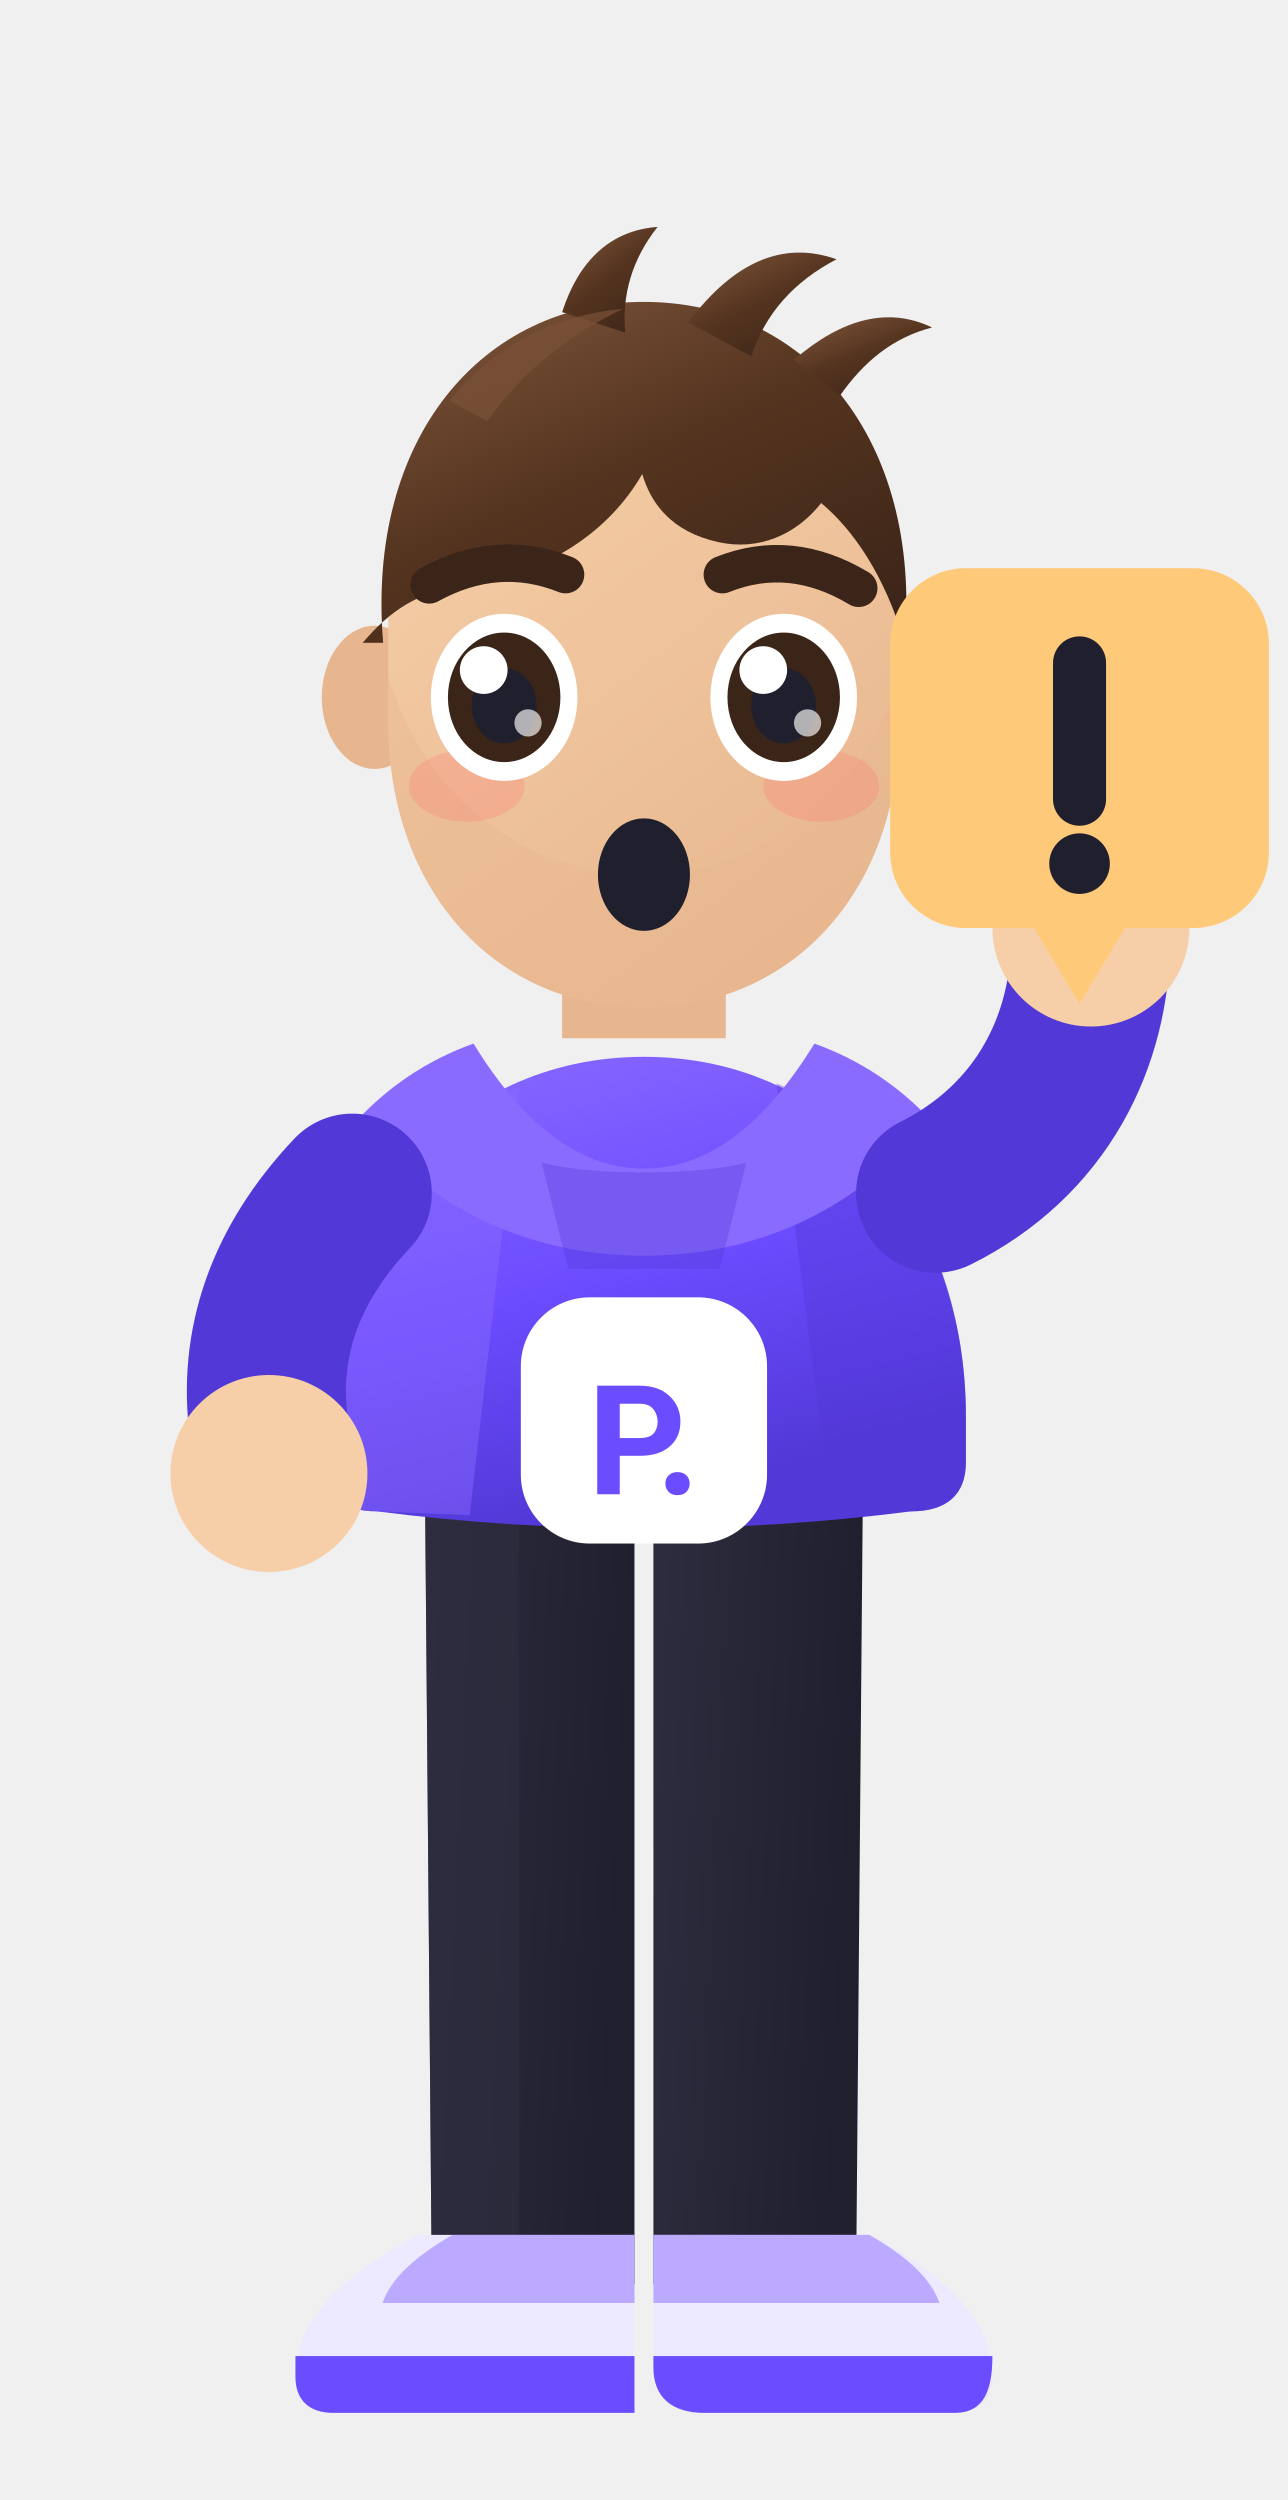
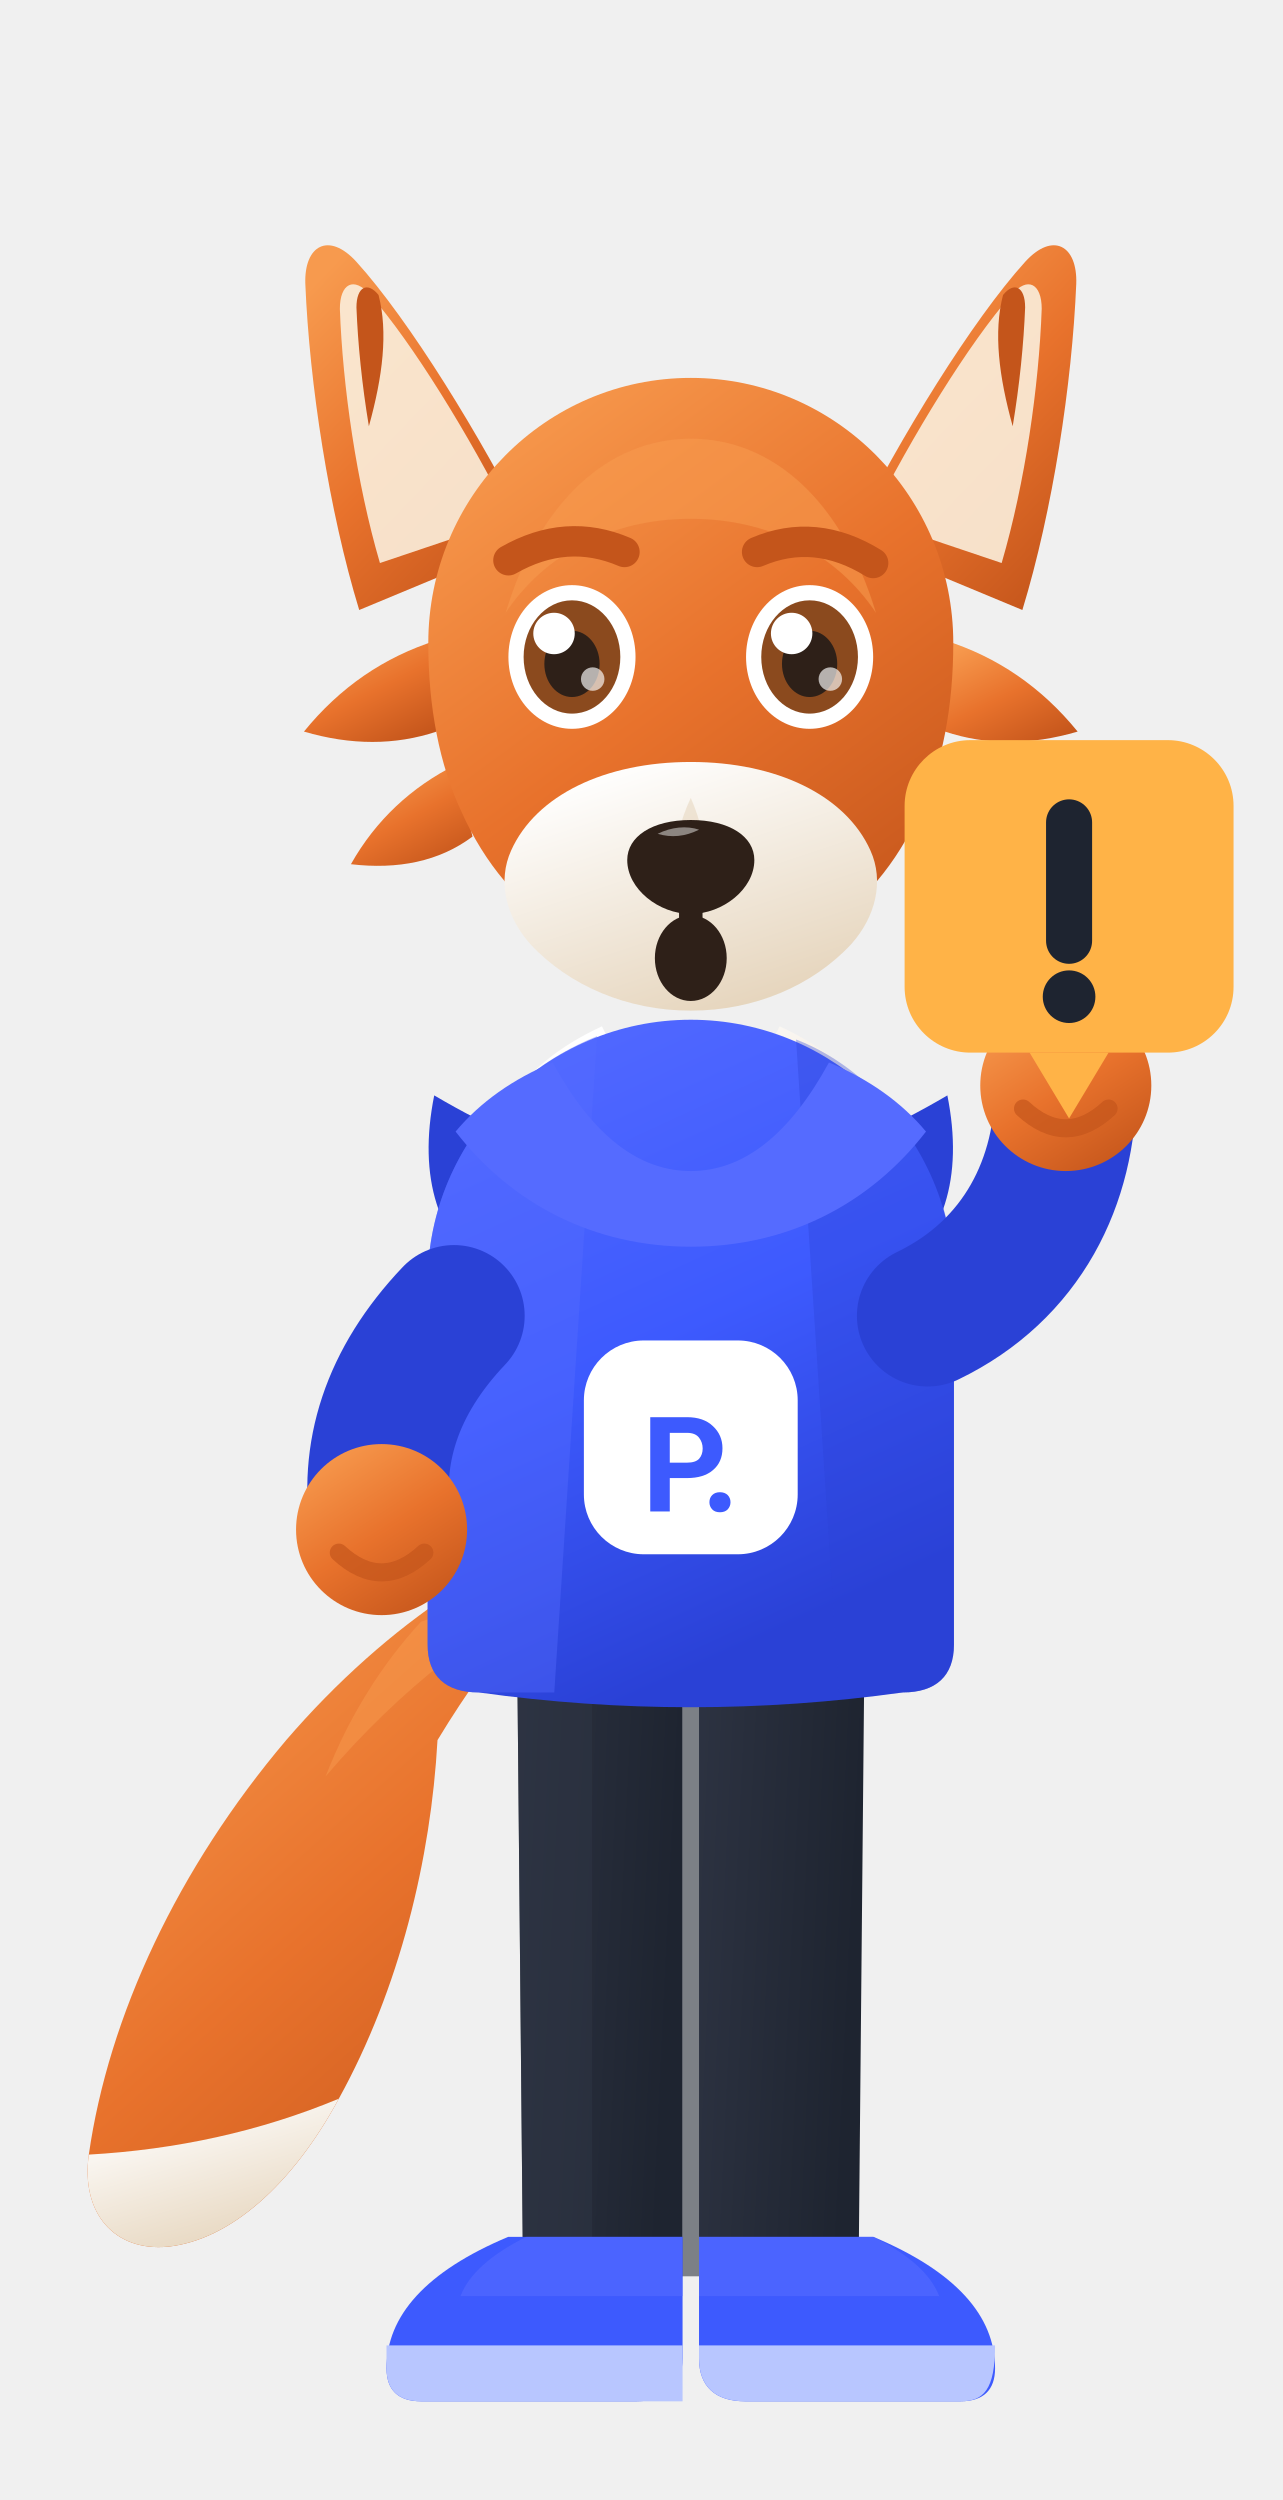
- <svg xmlns="http://www.w3.org/2000/svg" viewBox="16 0 68 132" width="68" height="132">
+ <svg xmlns="http://www.w3.org/2000/svg" viewBox="8 0 78 152" width="78" height="152">
  <defs>
    <linearGradient id="hoodie" x1="0" y1="0" x2=".35" y2="1">
-       <stop offset="0" stop-color="#8A6BFF" />
-       <stop offset=".55" stop-color="#6C4CFF" />
-       <stop offset="1" stop-color="#5238D6" />
+       <stop offset="0" stop-color="#556BFF" />
+       <stop offset=".55" stop-color="#3D5AFE" />
+       <stop offset="1" stop-color="#2A41D6" />
    </linearGradient>
-     <linearGradient id="skin" x1=".25" y1="0" x2=".8" y2="1">
-       <stop offset="0" stop-color="#F6CFA8" />
-       <stop offset="1" stop-color="#E7B68E" />
+     <linearGradient id="fur" x1=".2" y1="0" x2=".85" y2="1">
+       <stop offset="0" stop-color="#F79A4E" />
+       <stop offset=".5" stop-color="#E8722C" />
+       <stop offset="1" stop-color="#C4551B" />
    </linearGradient>
-     <linearGradient id="hair" x1=".2" y1="0" x2=".9" y2="1">
-       <stop offset="0" stop-color="#7A5138" />
-       <stop offset=".45" stop-color="#54341F" />
-       <stop offset="1" stop-color="#3B2418" />
+     <linearGradient id="cream" x1=".3" y1="0" x2=".8" y2="1">
+       <stop offset="0" stop-color="#FFFFFF" />
+       <stop offset="1" stop-color="#E4D2B8" />
    </linearGradient>
    <linearGradient id="legs" x1="0" y1="0" x2="1" y2=".2">
-       <stop offset="0" stop-color="#2D2D3F" />
-       <stop offset="1" stop-color="#1F1F2E" />
+       <stop offset="0" stop-color="#2D3342" />
+       <stop offset="1" stop-color="#1E2430" />
    </linearGradient>
  </defs>
  <g>
-     <path d="M38.4 74h11.1v46.6h-10.7Z" fill="url(#legs)" />
-     <path d="M50.5 74h11.1l-.4 46.6h-10.7Z" fill="url(#legs)" />
-     <path d="M38.4 74h5v46.6h-4.6Z" fill="#2D2D3F" opacity=".55" />
-     <path d="M38.1 118h11.4v7c0 1.6-1 2.4-2.7 2.4H33.6c-1.3 0-2-.7-2-1.9 0-2.9 2.2-5.2 6.5-7.5Z" fill="#EDE9FF" />
-     <path d="M50.5 118h11.4c4.3 2.3 6.5 4.6 6.5 7.5 0 1.2-.7 1.9-2 1.9H53.2c-1.7 0-2.7-.8-2.7-2.4Z" fill="#EDE9FF" />
-     <path d="M38.1 118h11.4v3.6H36.2c.4-1.2 1.6-2.4 3.7-3.6Zm12.4 0h11.4c2.1 1.2 3.3 2.4 3.7 3.6H50.5Z" fill="#8A6BFF" opacity=".5" />
-     <path d="M31.6 124.4h17.9v3H33.6c-1.3 0-2-.7-2-1.9Zm18.9 0h17.9c0 2.2-.7 3-2 3H53.2c-1.7 0-2.7-.8-2.7-2.4Z" fill="#6C4CFF" />
-     <path d="M33 74.8c0-10.6 6.8-19 17-19s17 8.4 17 19v2.4c0 1.7-1 2.6-2.9 2.6-9.4 1.2-18.8 1.2-28.2 0-1.9 0-2.9-.9-2.9-2.6Z" fill="url(#hoodie)" />
-     <path d="M35.9 79.8c-1.9 0-2.9-.9-2.9-2.6v-2.4c0-8 4-14.6 10.4-17.4l-2.6 22.6Z" fill="#8A6BFF" opacity=".45" />
-     <path d="M57 57.2l2.9 22.6h4.2c1.9 0 2.9-.9 2.9-2.6v-2.4c0-8.4-4.2-15.2-10-17.6Z" fill="#5238D6" opacity=".4" />
-     <path d="M41 55.1c2.7 4.4 5.7 6.6 9 6.6s6.3-2.2 9-6.6c2.5.9 4.5 2.3 6.1 4-3.5 4.5-8.8 7.2-15.1 7.2s-11.6-2.7-15.1-7.2c1.6-1.7 3.6-3.1 6.1-4Z" fill="#8A6BFF" />
-     <path d="M44.6 61.4c1.7.4 3.5.5 5.4.5s3.7-.1 5.4-.5l-1.4 5.6h-8Z" fill="#5238D6" opacity=".35" />
-     <rect x="43.5" y="68.5" width="13" height="13" rx="3.64" fill="#FFFFFF" />
-     <text x="50" y="78.9" text-anchor="middle" font-family="system-ui,-apple-system,Segoe UI,Roboto,sans-serif" font-size="8.06" font-weight="700" fill="#6C4CFF">P.</text>
-     <path d="M34.6 63c-3.6 3.8-5 8-4.4 12.4" stroke="#5238D6" stroke-width="8.4" fill="none" stroke-linecap="round" />
-     <circle cx="30.2" cy="77.8" r="5.2" fill="#F6CFA8" />
-     <path d="M65.4 63c5.6-2.8 8.2-8 8.2-13.6" stroke="#5238D6" stroke-width="8.4" fill="none" stroke-linecap="round" />
-     <circle cx="73.6" cy="49" r="5.2" fill="#F6CFA8" />
+     <path d="M46 92c-7 1.8-14.4 6.6-20.6 13.8C18.8 113.6 14.6 122.6 13.4 131 c-.5 3.6 1.6 5.9 4.8 5.6 3.8-.4 7.6-3.8 10.4-9 3.7-6.7 5.6-14.6 6-21.8 3.5-5.8 7.5-10.3 11.4-13.8Z" fill="url(#fur)" />
+     <path d="M42.6 96.4c-5 2.2-10.2 6.2-14.8 11.6 1.4-3.6 3.4-6.8 5.8-9.4 2.8-1 5.8-1.7 9-2.2Z" fill="#F79A4E" opacity=".5" />
+     <path d="M13.4 131c-.5 3.6 1.6 5.9 4.8 5.6 3.8-.4 7.6-3.8 10.4-9 -4.8 2-9.9 3.1-15.2 3.4Z" fill="url(#cream)" />
+     <path d="M39.4 96h10.1v42.4h-9.7Z" fill="url(#legs)" />
+     <path d="M50.5 96h10.1l-.4 42.4h-9.7Z" fill="url(#legs)" />
+     <path d="M39.4 96h4.6v42.4h-4.2Z" fill="#2D3342" opacity=".6" />
+     <path d="M49.5 96h1v42.4h-1Z" fill="#1E2430" opacity=".55" />
+     <path d="M38.9 136h10.6v7.4c0 1.7-1 2.6-2.8 2.6H33.6c-1.4 0-2.1-.7-2.1-2 0-3.2 2.4-5.9 7.4-8Z" fill="#3D5AFE" />
+     <path d="M50.5 136h10.6c5 2.1 7.4 4.8 7.4 8 0 1.3-.7 2-2.1 2H53.3c-1.8 0-2.8-.9-2.8-2.6Z" fill="#3D5AFE" />
+     <path d="M38.9 136h10.6v3.6H36c.5-1.3 1.8-2.5 4-3.6Zm11.6 0h10.6c2.2 1.1 3.5 2.3 4 3.6H50.5Z" fill="#556BFF" opacity=".6" />
+     <path d="M31.5 142.6h18v3.4H33.6c-1.4 0-2.1-.7-2.1-2Zm19 0h18c0 2.7-.7 3.4-2.1 3.4H53.3c-1.8 0-2.8-.9-2.8-2.6Z" fill="#B8C6FF" />
+     <path d="M38 78c-3.4-2.6-4.6-6.4-3.6-11.4 3.4 2 6.6 3.4 9.6 4.2Zm24 0c3.4-2.6 4.6-6.4 3.6-11.4-3.4 2-6.6 3.4-9.6 4.2Z" fill="#2A41D6" />
+     <path d="M44.6 62.4c1.6 3.4 3.4 6 5.4 7.8 2-1.8 3.8-4.4 5.4-7.8 2.6 1.2 4.6 2.8 5.9 4.9-2.1 6.6-5.9 10.2-11.3 10.2s-9.2-3.6-11.3-10.2c1.3-2.1 3.3-3.7 5.9-4.9Z" fill="url(#cream)" />
+     <path d="M34 100V78c0-8.8 7.2-16 16-16s16 7.2 16 16v22c0 1.9-1.1 2.9-3.1 2.9-8.6 1.2-17.2 1.2-25.8 0-2 0-3.1-1-3.1-2.9Z" fill="url(#hoodie)" />
+     <path d="M37.1 102.9c-2 0-3.1-1-3.1-2.9V78c0-6.8 4.3-12.6 10.3-15l-2.6 39.9Z" fill="#556BFF" opacity=".4" />
+     <path d="M56.4 63.2L59 102.9h3.9c2 0 3.1-1 3.1-2.9V78c0-7-4.4-12.8-9.6-14.8Z" fill="#2A41D6" opacity=".35" />
+     <path d="M41.6 64.6c2.4 4.4 5.2 6.6 8.4 6.6s6-2.2 8.4-6.6c2.4 1 4.4 2.4 5.9 4.2-3.4 4.4-8.4 7-14.3 7s-10.9-2.6-14.3-7c1.5-1.8 3.5-3.2 5.9-4.2Z" fill="#556BFF" />
+     <rect x="43.5" y="81.5" width="13" height="13" rx="3.64" fill="#FFFFFF" />
+     <text x="50" y="91.9" text-anchor="middle" font-family="system-ui,-apple-system,Segoe UI,Roboto,sans-serif" font-size="8.06" font-weight="700" fill="#3D5AFE">P.</text>
+     <path d="M35.6 80c-3.8 4-5.2 8.4-4.4 13" stroke="#2A41D6" stroke-width="8.6" fill="none" stroke-linecap="round" />
+     <circle cx="31.2" cy="93" r="5.2" fill="url(#fur)" />
+     <path d="M28.6 94.4q2.6 2.4 5.2 0" stroke="#C4551B" stroke-width="1.1" fill="none" stroke-linecap="round" opacity=".7" />
+     <path d="M64.4 80c5.8-2.8 8.4-8.2 8.4-14" stroke="#2A41D6" stroke-width="8.6" fill="none" stroke-linecap="round" />
+     <circle cx="72.8" cy="66" r="5.2" fill="url(#fur)" />
+     <path d="M70.2 67.4q2.6 2.4 5.2 0" stroke="#C4551B" stroke-width="1.1" fill="none" stroke-linecap="round" opacity=".7" />
  </g>
-   <g transform="translate(50 53.2) scale(0.9) translate(-50 -53.2)">
+   <g transform="translate(50 68) scale(0.84) translate(-50 -68)">
    <g id="head">
-       <path d="M45.2 44h9.6v11h-9.6Z" fill="#E7B68E" />
-       <path d="M45.2 44h9.6v4.6c-3.4 1.4-6.6 1.4-9.6 0Z" fill="#D2966B" opacity=".55" />
-       <ellipse cx="34.2" cy="35" rx="3.1" ry="4.2" fill="#E7B68E" />
-       <ellipse cx="65.8" cy="35" rx="3.1" ry="4.2" fill="#E7B68E" />
-       <path d="M35 30.4c0-10.8 6.7-18 15-18s15 7.2 15 18v6c0 10.2-6.5 16.8-15 16.8S35 46.6 35 36.4Z" fill="url(#skin)" />
-       <path d="M50 53.2c-8.5 0-15-6.6-15-16.8v-2.6c2.2 7 7.8 11.6 15 11.6s12.8-4.6 15-11.6v2.6c0 10.2-6.5 16.8-15 16.8Z" fill="#E7B68E" opacity=".38" />
-       <ellipse cx="39.6" cy="40.2" rx="3.4" ry="2.1" fill="#FF6B6B" opacity=".22" />
-       <ellipse cx="60.4" cy="40.2" rx="3.4" ry="2.1" fill="#FF6B6B" opacity=".22" />
-       <g fill="url(#hair)">
-         <path d="M34.7 31.8C33.7 19.8 40.5 11.8 50 11.8s16.3 8 15.3 20c-1.2-4-3-6.6-4.9-8.2-1.5 1.9-3.7 2.8-6 2.3-2.8-.6-4-2.3-4.5-4-1.9 3.3-5.5 5.9-10.7 6.6-2.4.3-4.1 1.4-5.7 3.3Z" />
-         <path d="M52.6 13c2.7-3.6 5.6-4.8 8.7-3.7-2.5 1.3-4.2 3.2-5 5.7Z" />
-         <path d="M45.2 12.4c1-3.1 2.9-4.8 5.6-5-1.5 1.9-2.1 4-1.9 6.2Z" />
-         <path d="M58.8 15.2c2.9-2.5 5.6-3.1 8.1-1.9-2.3.6-4 2-5.4 4Z" />
-       </g>
-       <path d="M38.6 17.6c2.6-3.2 6-5 10.2-5.4-3.4 1.6-6 3.8-8 6.6Z" fill="#7A5138" opacity=".7" />
-       <path d="M37.4 28.4q4-2.2 8-.6M54.6 27.8q4-1.6 8 .8" stroke="#3B2418" stroke-width="2.2" fill="none" stroke-linecap="round" />
-       <ellipse cx="41.8" cy="35" rx="4.3" ry="4.9" fill="#FFFFFF" />
-       <ellipse cx="41.8" cy="35.0" rx="3.3" ry="3.8" fill="#3B2418" />
-       <ellipse cx="41.8" cy="35.5" rx="1.9" ry="2.2" fill="#1F1F2E" />
-       <circle cx="40.6" cy="33.4" r="1.4" fill="#FFFFFF" />
-       <circle cx="43.2" cy="36.5" r=".8" fill="#FFFFFF" opacity=".65" />
-       <ellipse cx="58.2" cy="35" rx="4.3" ry="4.9" fill="#FFFFFF" />
-       <ellipse cx="58.2" cy="35.0" rx="3.3" ry="3.8" fill="#3B2418" />
-       <ellipse cx="58.2" cy="35.5" rx="1.9" ry="2.2" fill="#1F1F2E" />
-       <circle cx="57.0" cy="33.4" r="1.4" fill="#FFFFFF" />
-       <circle cx="59.6" cy="36.5" r=".8" fill="#FFFFFF" opacity=".65" />
-       <ellipse cx="50" cy="45.4" rx="2.7" ry="3.3" fill="#1F1F2E" />
+       <path d="M38.5 26C34.8 18.6 29.6 10.2 25.8 6c-2-2.2-3.8-1.2-3.7 1.6.3 7.2 1.7 16.4 3.9 23.6Z" fill="url(#fur)" />
+       <path d="M37 24.6c-3-6-7.2-12.8-10.2-16.2-1.2-1.4-2.2-.8-2.2 1 .2 5.6 1.2 12.6 2.9 18.4Z" fill="#FBEEDC" opacity=".9" />
+       <path d="M27.4 8.4c-.8-1-1.6-.6-1.6.9.1 2.6.4 5.6.9 8.6 1-3.6 1.4-6.8.7-9.5Z" fill="#C4551B" />
+       <path d="M61.5 26C65.2 18.6 70.4 10.2 74.2 6c2-2.2 3.8-1.2 3.7 1.6-.3 7.2-1.7 16.4-3.9 23.6Z" fill="url(#fur)" />
+       <path d="M63 24.6c3-6 7.2-12.8 10.2-16.2 1.2-1.4 2.2-.8 2.2 1-.2 5.6-1.2 12.6-2.9 18.4Z" fill="#FBEEDC" opacity=".9" />
+       <path d="M72.6 8.4c.8-1 1.6-.6 1.6.9-.1 2.6-.4 5.6-.9 8.6-1-3.6-1.4-6.8-.7-9.5Z" fill="#C4551B" />
+       <path d="M31.6 33.4c-3.8 1.2-7 3.4-9.6 6.6 3.4 1 6.6 1 9.6 0Z" fill="url(#fur)" />
+       <path d="M33 42.4c-3.2 1.6-5.8 4-7.6 7.2 3.4.4 6.4-.2 8.8-2Z" fill="url(#fur)" />
+       <path d="M68.4 33.4c3.8 1.2 7 3.4 9.6 6.6-3.4 1-6.6 1-9.6 0Z" fill="url(#fur)" />
+       <path d="M67 42.4c3.2 1.6 5.8 4 7.6 7.2-3.4.4-6.4-.2-8.8-2Z" fill="url(#fur)" />
+       <path d="M31 33.6c0-10.6 8.5-19.2 19-19.2s19 8.6 19 19.2c0 4.6-.8 8.8-2.4 12.2-1.7 3.8-4.2 6.7-7.2 8.6-2.9 1.9-6.2 2.9-9.4 2.9s-6.5-1-9.4-2.9c-3-1.9-5.5-4.8-7.2-8.6C31.8 42.4 31 38.2 31 33.6Z" fill="url(#fur)" />
+       <path d="M50 24.6c5.8 0 10.6 2.6 13.4 6.8-2.4-8-7.4-12.6-13.4-12.6s-11 4.6-13.4 12.6c2.8-4.2 7.6-6.8 13.4-6.8Z" fill="#F79A4E" opacity=".55" />
+       <path d="M50 60.2c-4.6 0-8.8-1.8-11.6-4.8-1.8-2-2.4-4.6-1.4-6.8 1.8-4 6.8-6.4 13-6.4s11.2 2.4 13 6.4c1 2.2.4 4.8-1.4 6.8-2.8 3-7 4.8-11.6 4.8Z" fill="url(#cream)" />
+       <path d="M50 44.8c1.4 3.2 1.4 6.2 0 9-1.5-2.8-1.5-5.8 0-9Z" fill="#E4D2B8" opacity=".5" />
+       <path d="M50 46.4c2.8 0 4.6 1.2 4.6 2.9 0 2.1-2.3 3.9-4.6 3.9s-4.6-1.8-4.6-3.9c0-1.7 1.8-2.9 4.6-2.9Z" fill="#2E2018" />
+       <path d="M47.6 47.4c1-.5 2.1-.6 3-.3-1 .5-2 .6-3 .3Z" fill="#FFFFFF" opacity=".45" />
+       <path d="M36.8 27.6q4.2-2.4 8.4-.6M54.8 27q4.2-1.8 8.4.8" stroke="#C4551B" stroke-width="2.2" fill="none" stroke-linecap="round" />
+       <ellipse cx="41.4" cy="34.6" rx="4.6" ry="5.2" fill="#FFFFFF" />
+       <ellipse cx="41.4" cy="34.6" rx="3.5" ry="4.1" fill="#8B4A1E" />
+       <ellipse cx="41.4" cy="35.1" rx="2" ry="2.4" fill="#2E2018" />
+       <circle cx="40.1" cy="32.9" r="1.5" fill="#FFFFFF" />
+       <circle cx="42.9" cy="36.2" r=".85" fill="#FFFFFF" opacity=".65" />
+       <ellipse cx="58.6" cy="34.6" rx="4.6" ry="5.2" fill="#FFFFFF" />
+       <ellipse cx="58.6" cy="34.6" rx="3.5" ry="4.1" fill="#8B4A1E" />
+       <ellipse cx="58.6" cy="35.1" rx="2" ry="2.4" fill="#2E2018" />
+       <circle cx="57.3" cy="32.9" r="1.5" fill="#FFFFFF" />
+       <circle cx="60.1" cy="36.2" r=".85" fill="#FFFFFF" opacity=".65" />
+       <path d="M50 52.8v1.4" stroke="#2E2018" stroke-width="1.7" stroke-linecap="round" />
+       <ellipse cx="50" cy="56.4" rx="2.6" ry="3.1" fill="#2E2018" />
    </g>
  </g>
  <g>
-     <rect x="63" y="30" width="20" height="19" rx="4" fill="#FFC97A" />
-     <path d="M73 35v7.2" stroke="#1F1F2E" stroke-width="2.8" stroke-linecap="round" />
-     <circle cx="73" cy="45.6" r="1.6" fill="#1F1F2E" />
-     <path d="M70.6 49h4.8L73 53Z" fill="#FFC97A" />
+     <rect x="63" y="45" width="20" height="19" rx="4" fill="#FFB347" />
+     <path d="M73 50v7.2" stroke="#1E2430" stroke-width="2.8" stroke-linecap="round" />
+     <circle cx="73" cy="60.6" r="1.6" fill="#1E2430" />
+     <path d="M70.6 64h4.8L73 68Z" fill="#FFB347" />
  </g>
</svg>
